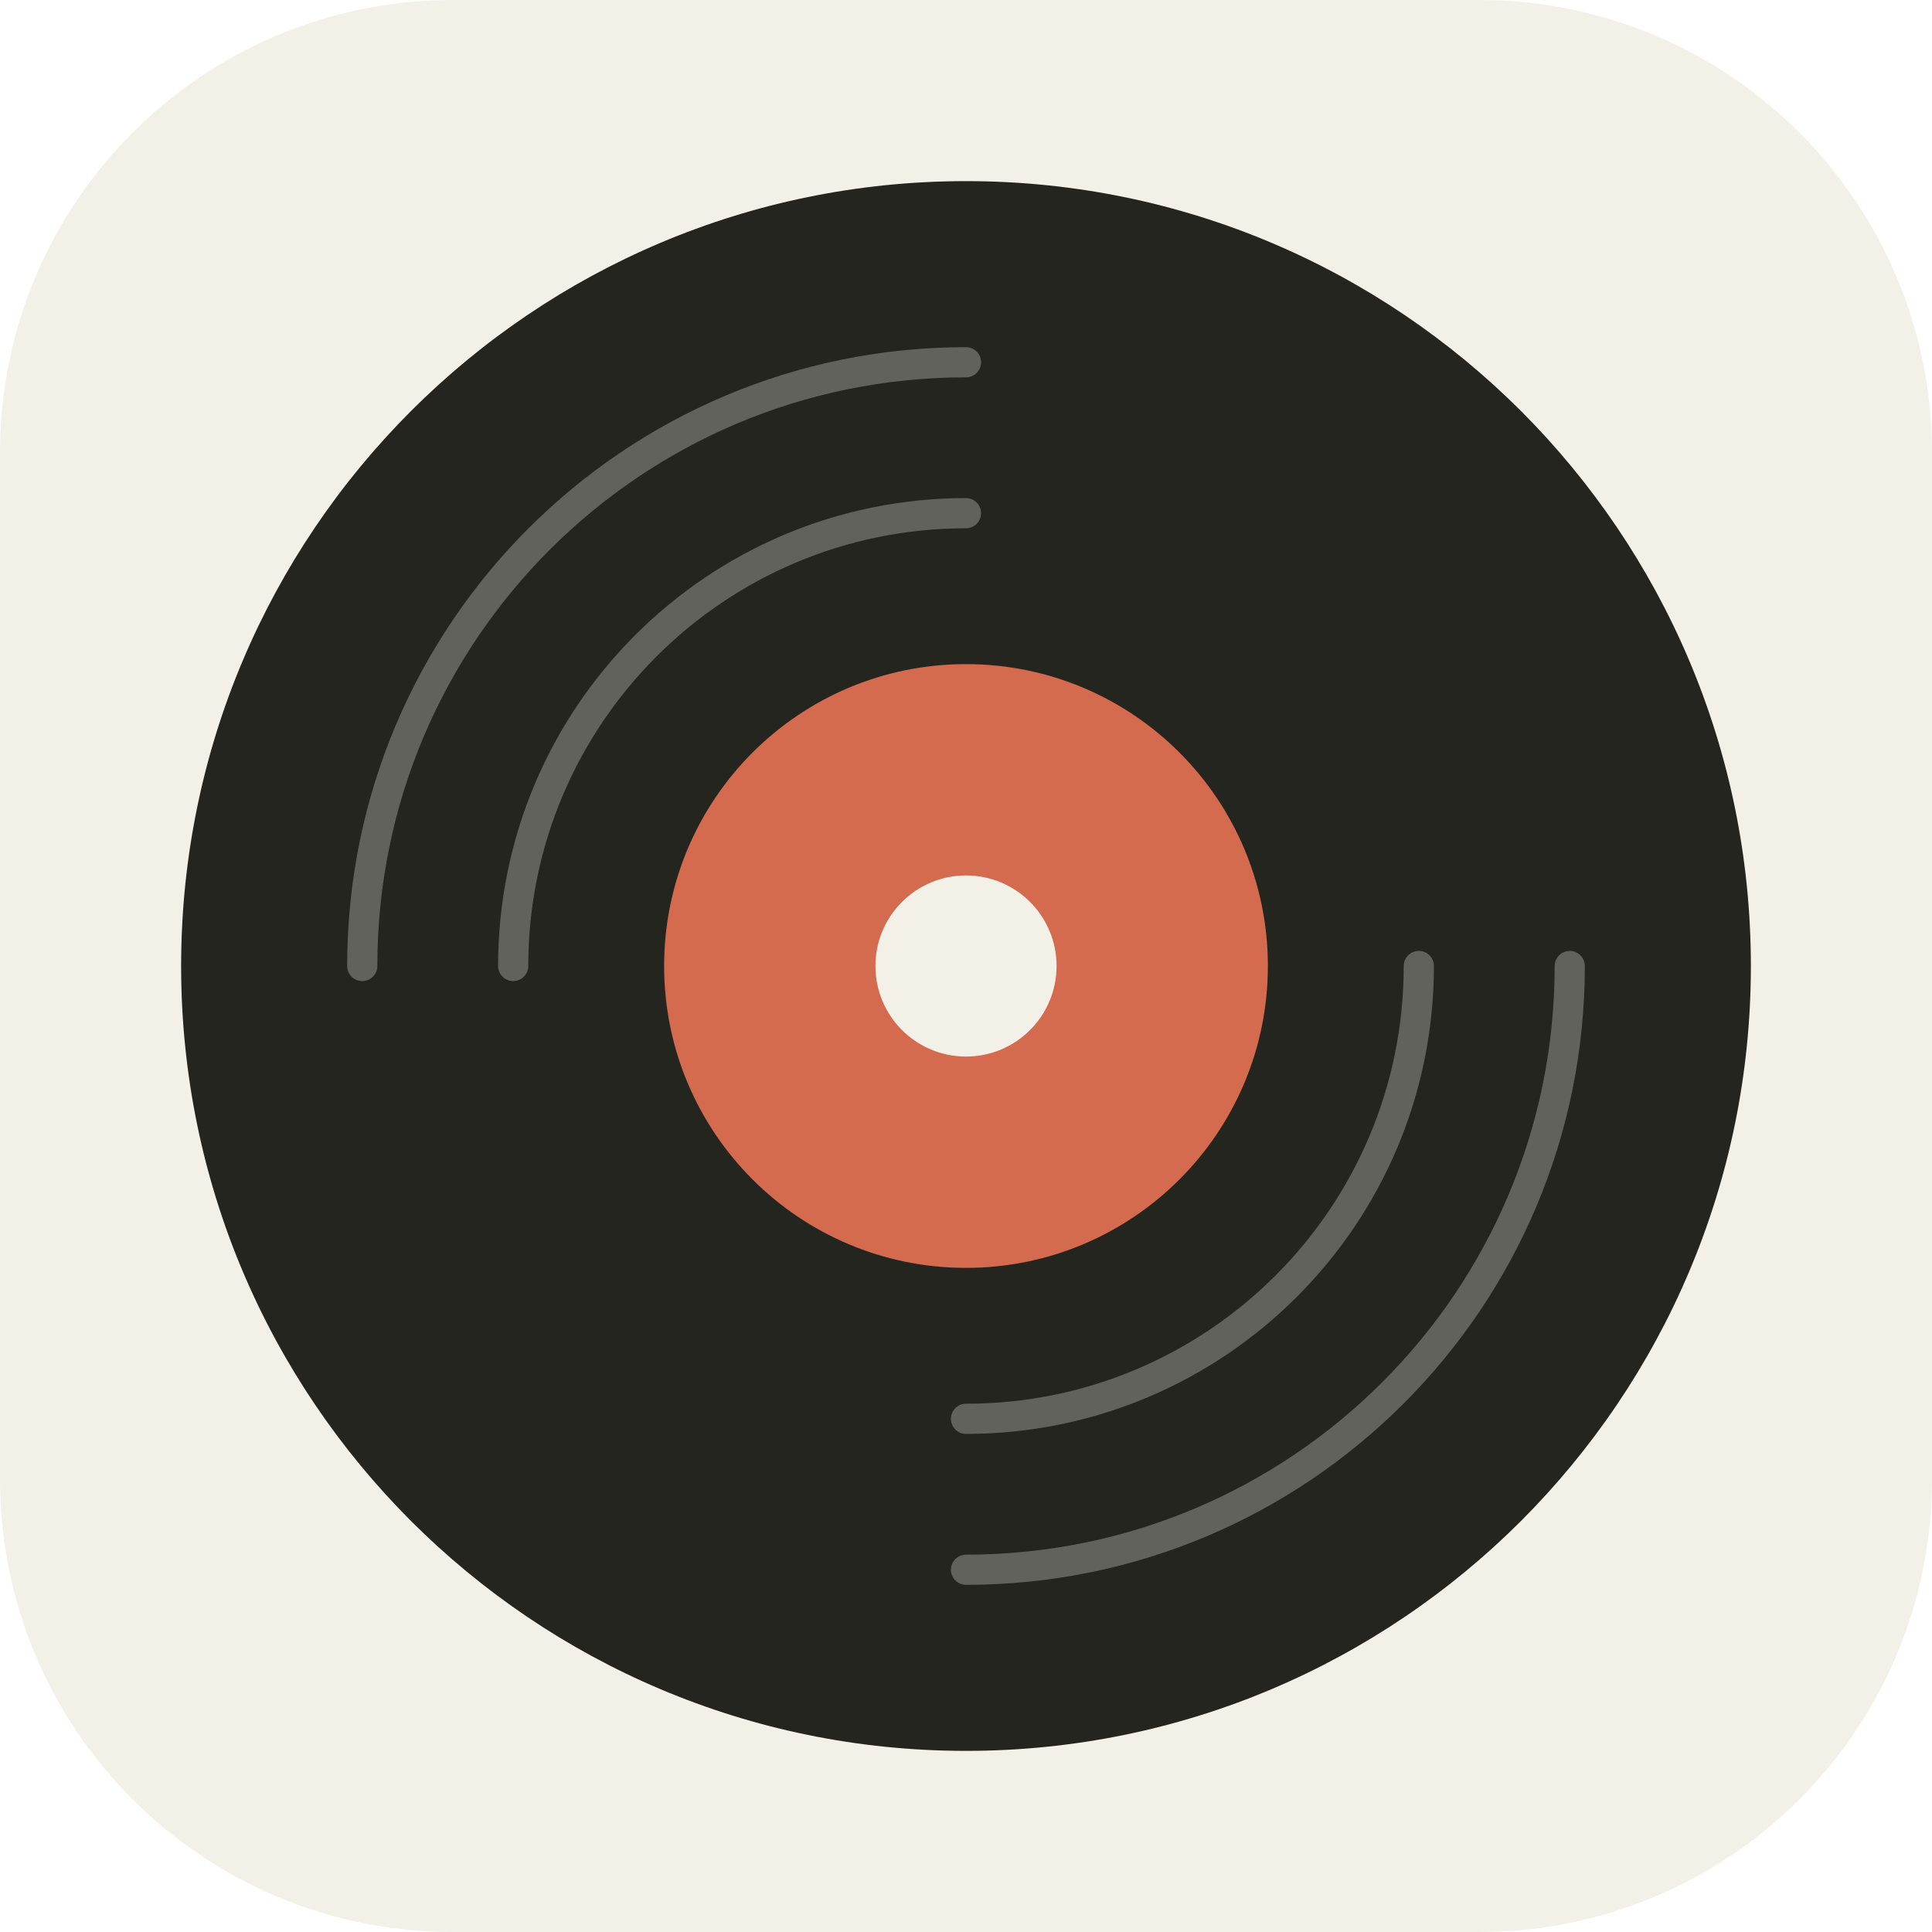
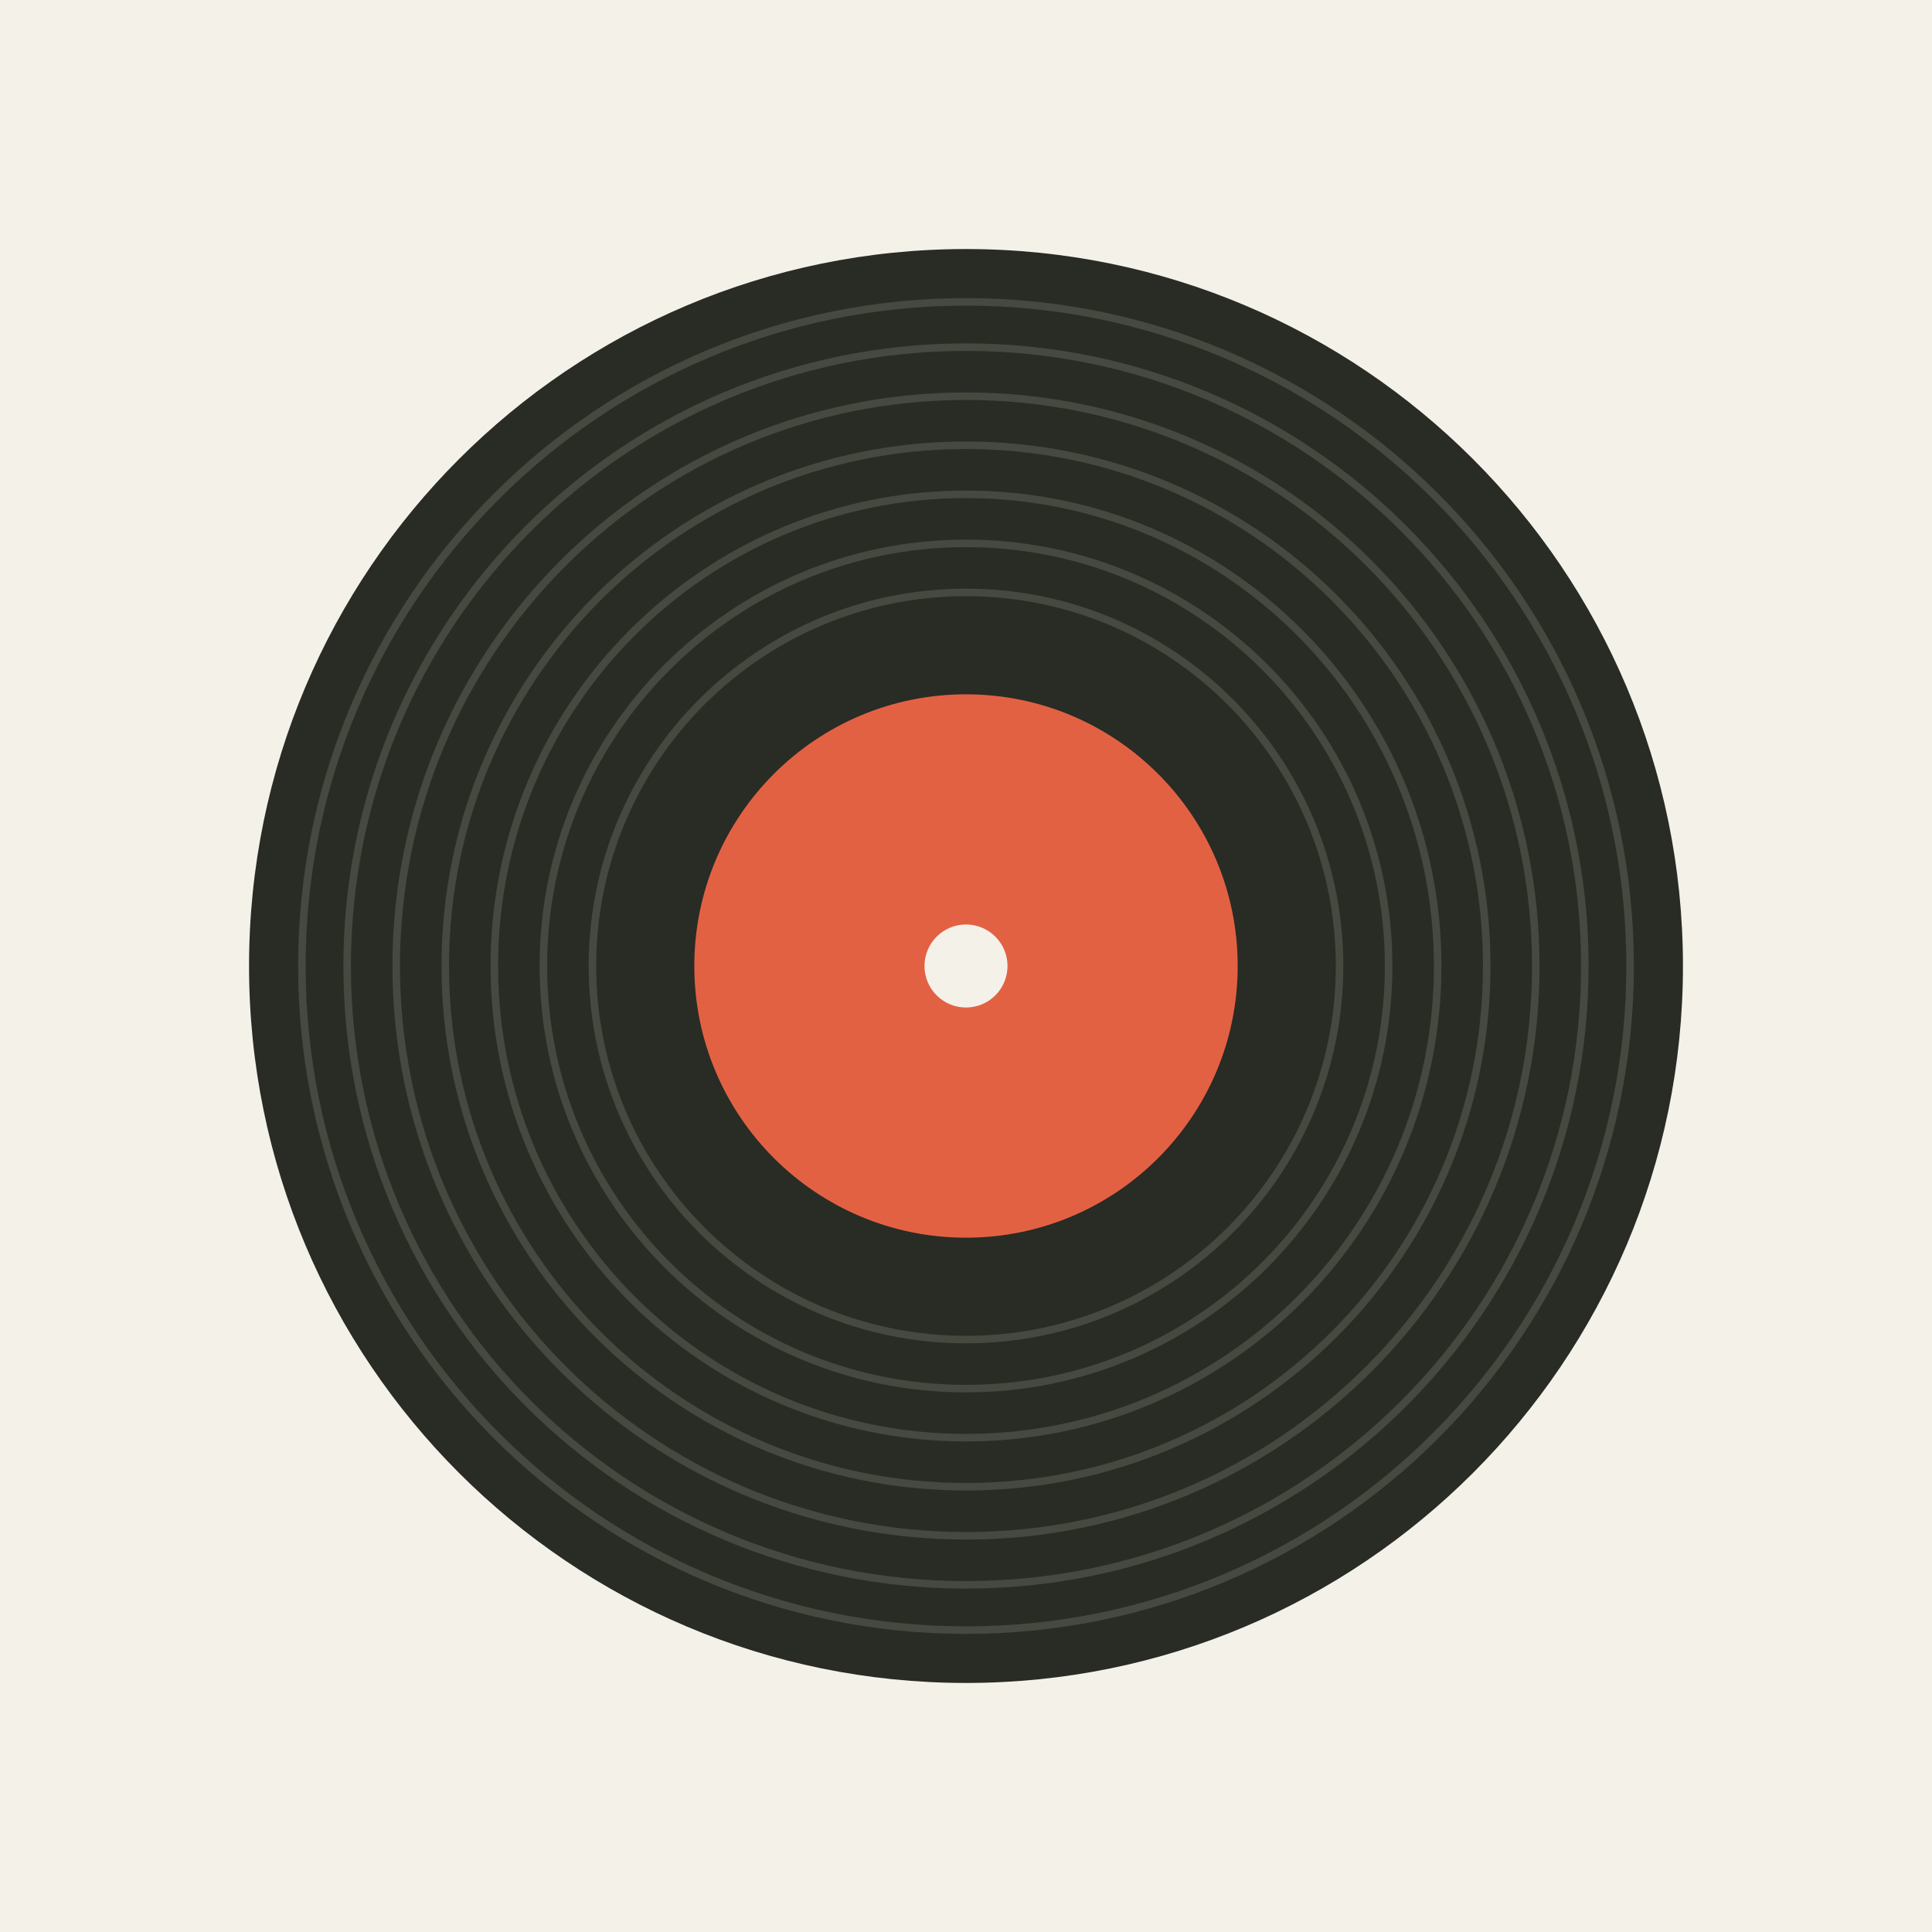
- <svg xmlns="http://www.w3.org/2000/svg" width="64" height="64" viewBox="0 0 64 64">
-   <rect width="64" height="64" rx="15" fill="#f3f0e8" />
-   <circle cx="32" cy="32" r="26" fill="#24251f" />
-   <g fill="none" stroke="#f3f0e8" stroke-linecap="round" opacity=".3">
-     <path d="M12 32a20 20 0 0 1 20-20M52 32a20 20 0 0 1-20 20" />
-     <path d="M17 32a15 15 0 0 1 15-15M47 32a15 15 0 0 1-15 15" />
+ <svg xmlns="http://www.w3.org/2000/svg" viewBox="0 0 512 512">
+   <rect width="512" height="512" fill="#f4f1e9" />
+   <circle cx="256" cy="256" r="190" fill="#292b25" />
+   <g fill="none" stroke="#46493f" stroke-width="2">
+     <circle cx="256" cy="256" r="176" />
+     <circle cx="256" cy="256" r="164" />
+     <circle cx="256" cy="256" r="151" />
+     <circle cx="256" cy="256" r="138" />
+     <circle cx="256" cy="256" r="125" />
+     <circle cx="256" cy="256" r="112" />
+     <circle cx="256" cy="256" r="99" />
  </g>
-   <circle cx="32" cy="32" r="10" fill="#d46b4e" />
-   <circle cx="32" cy="32" r="3" fill="#f3f0e8" />
+   <circle cx="256" cy="256" r="72" fill="#e36143" />
+   <circle cx="256" cy="256" r="11" fill="#f4f1e9" />
</svg>
